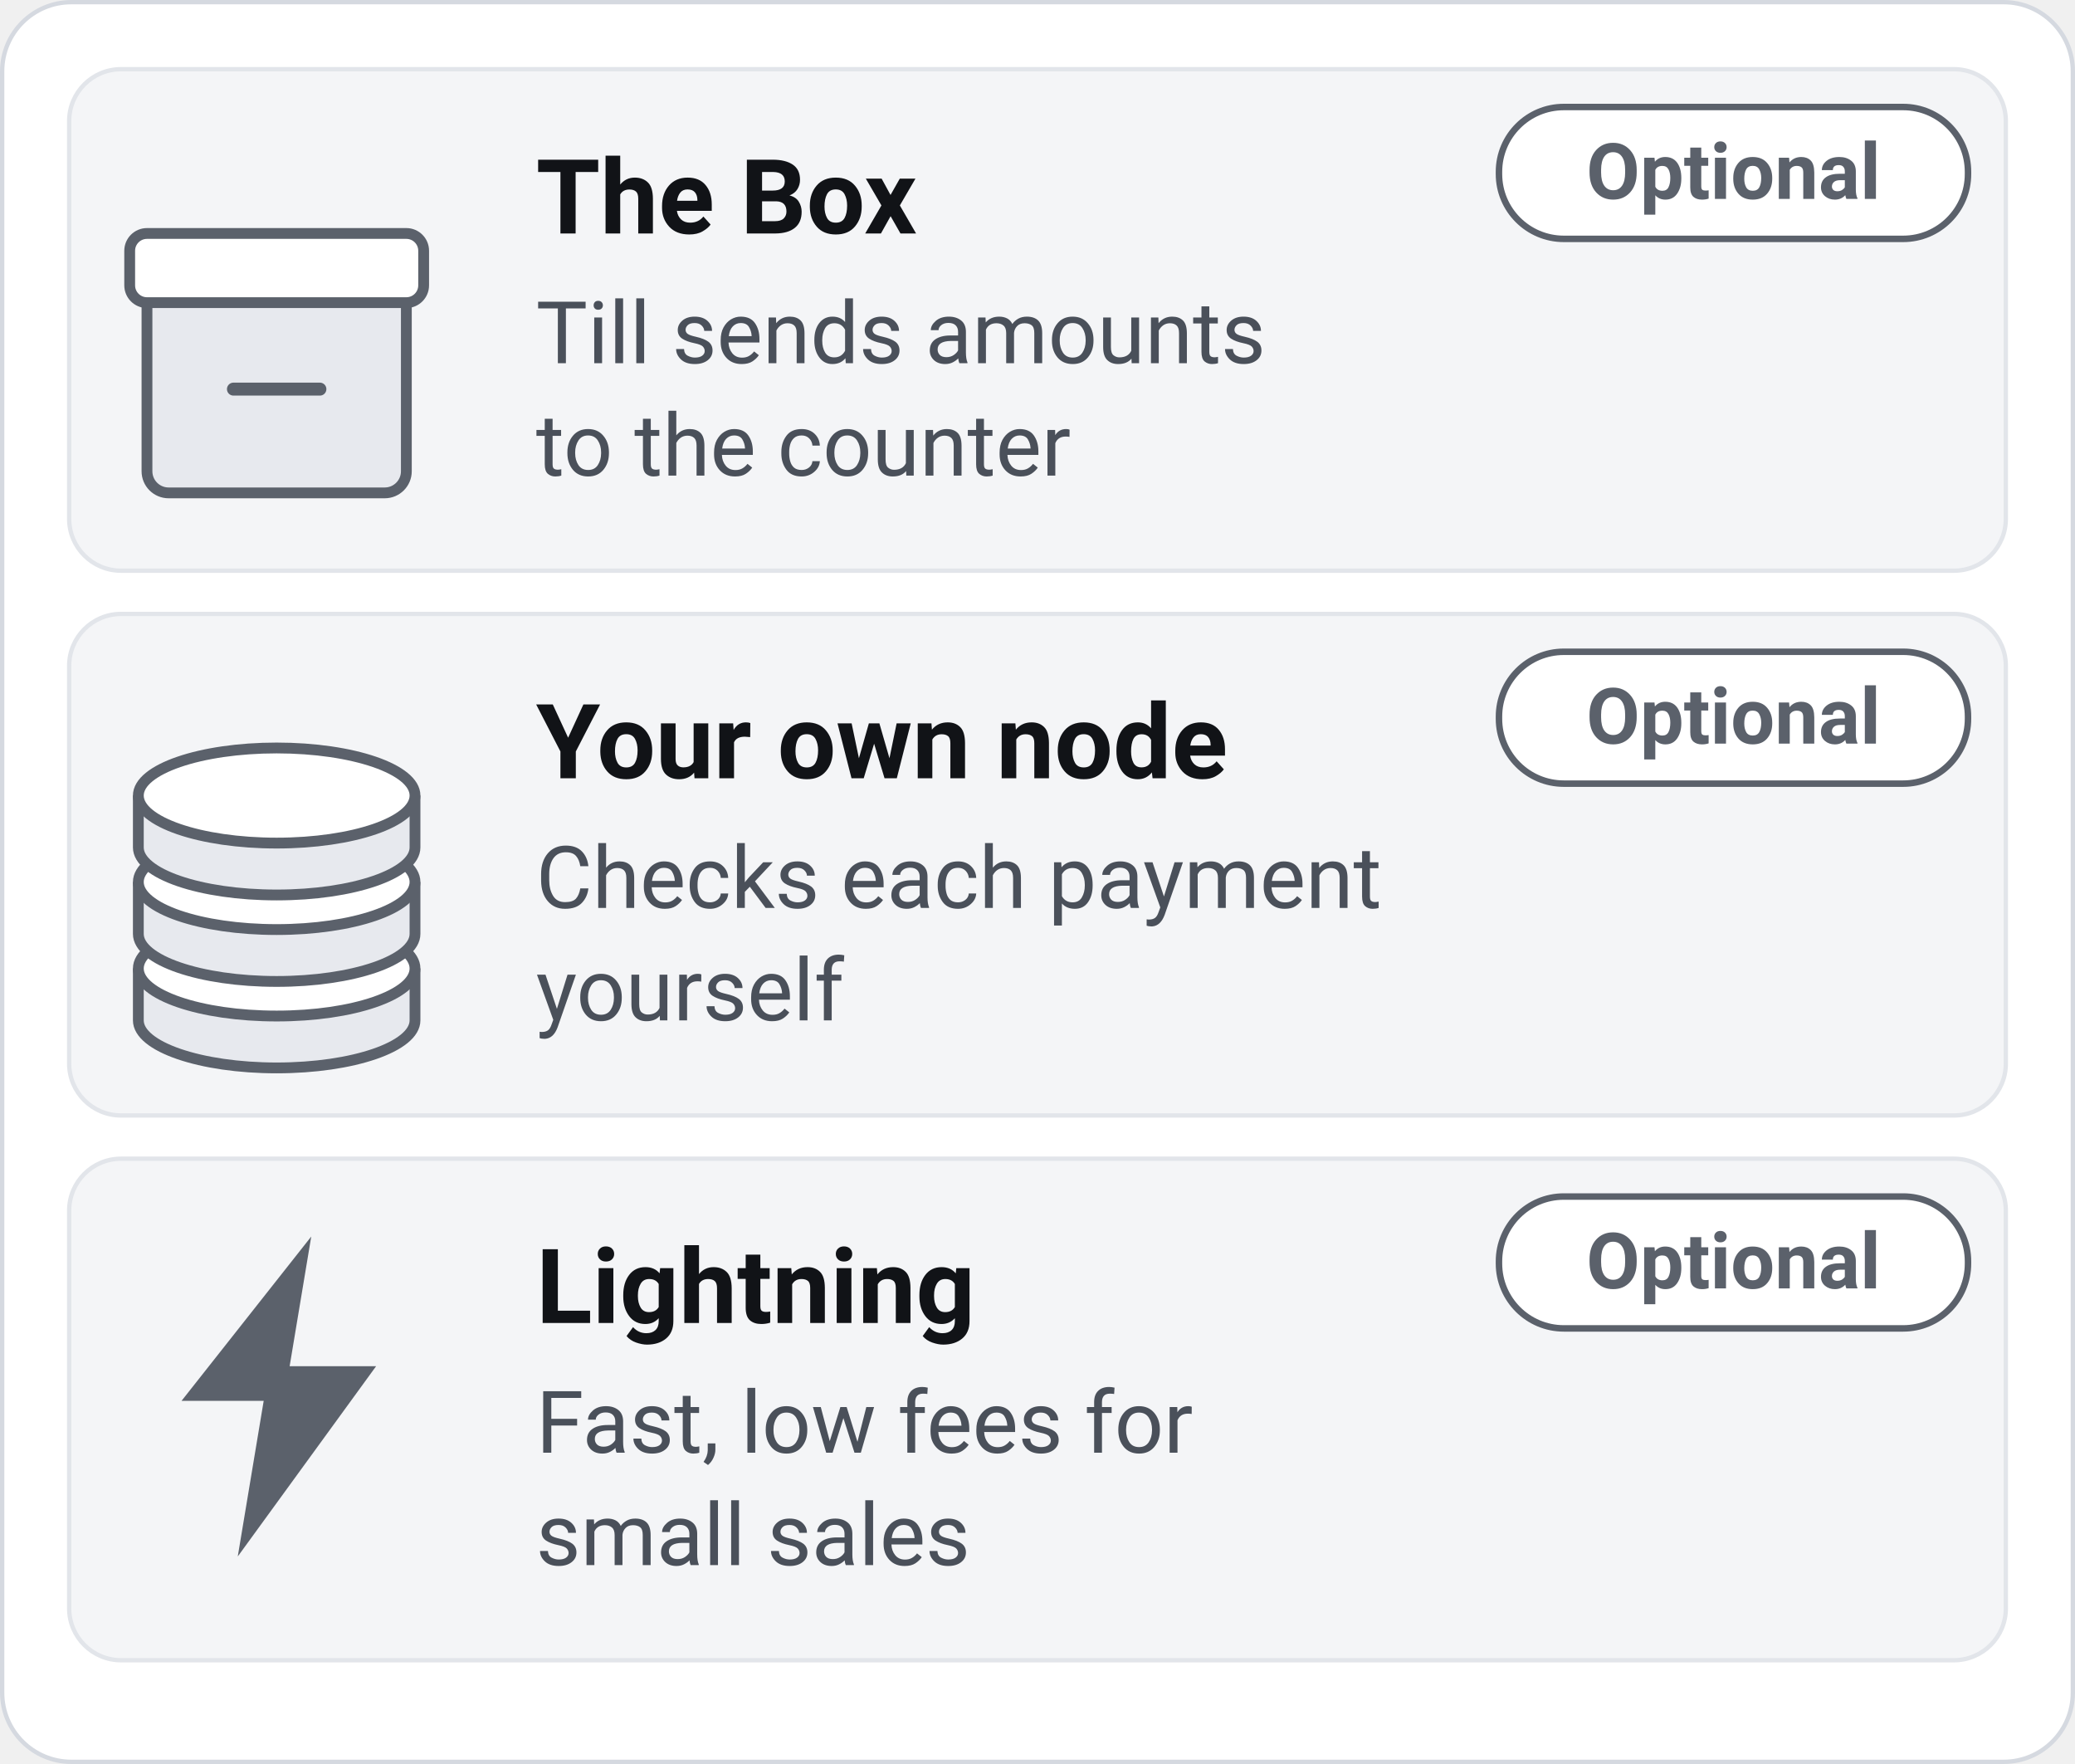
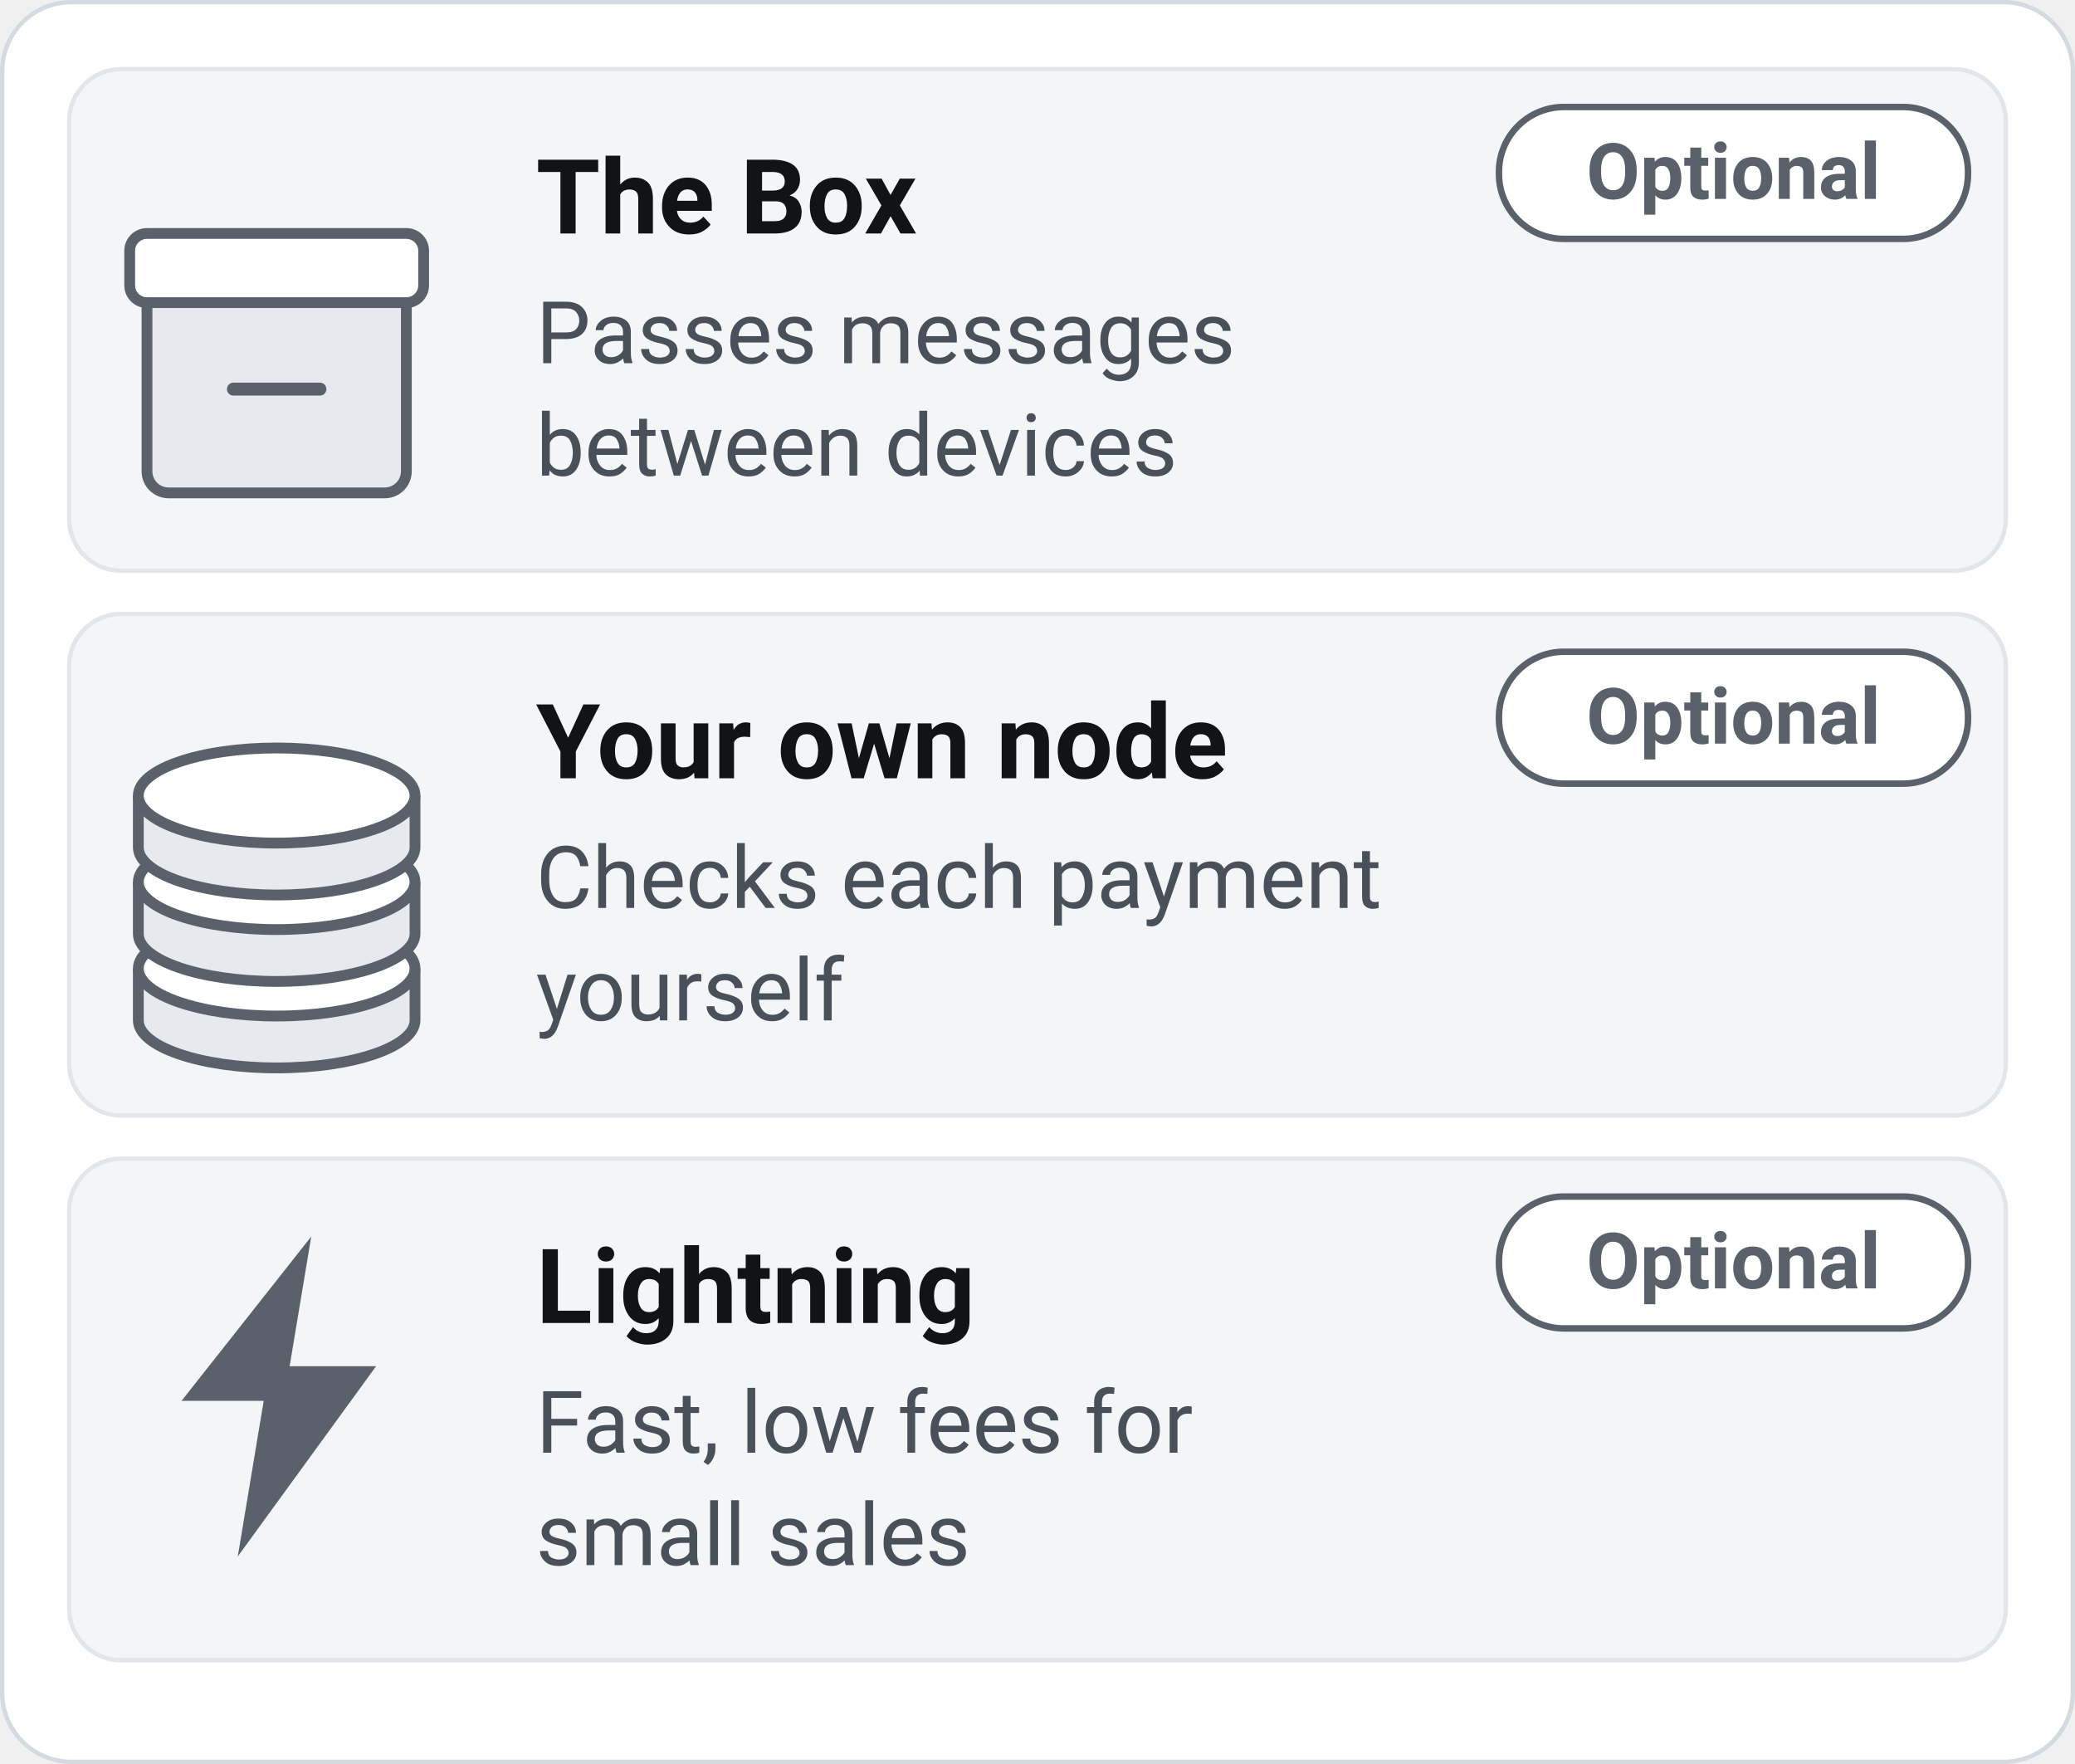
<svg xmlns="http://www.w3.org/2000/svg" viewBox="0 0 480 408" role="img" font-family="system-ui, -apple-system, 'Segoe UI', Roboto, sans-serif">
  <rect x="0.5" y="0.5" width="479" height="407" rx="16" fill="#FFFFFF" stroke="#D5D9E0" stroke-width="1" />
  <rect x="16" y="16" width="448" height="116" rx="12" fill="#F4F5F7" stroke="#E2E5EA" stroke-width="1" />
  <rect x="16" y="142" width="448" height="116" rx="12" fill="#F4F5F7" stroke="#E2E5EA" stroke-width="1" />
  <rect x="16" y="268" width="448" height="116" rx="12" fill="#F4F5F7" stroke="#E2E5EA" stroke-width="1" />
  <g transform="translate(64.0 74.0) scale(1.0)">
    <rect x="-30" y="-8" width="60" height="48" rx="5" fill="#E7E9EE" stroke="#5B616B" stroke-width="2.5" />
    <rect x="-34" y="-20" width="68" height="16" rx="4" fill="#FFFFFF" stroke="#5B616B" stroke-width="2.5" />
    <line x1="-10" y1="16" x2="10" y2="16" stroke="#5B616B" stroke-width="3" stroke-linecap="round" />
  </g>
  <path d="M 32 224 v 12 a 32 11 0 0 0 64 0 v -12" fill="#E7E9EE" stroke="#5B616B" stroke-width="2.5" />
  <ellipse cx="64" cy="224" rx="32" ry="11" fill="#FFFFFF" stroke="#5B616B" stroke-width="2.5" />
  <path d="M 32 204 v 12 a 32 11 0 0 0 64 0 v -12" fill="#E7E9EE" stroke="#5B616B" stroke-width="2.5" />
  <ellipse cx="64" cy="204" rx="32" ry="11" fill="#FFFFFF" stroke="#5B616B" stroke-width="2.5" />
  <path d="M 32 184 v 12 a 32 11 0 0 0 64 0 v -12" fill="#E7E9EE" stroke="#5B616B" stroke-width="2.5" />
  <ellipse cx="64" cy="184" rx="32" ry="11" fill="#FFFFFF" stroke="#5B616B" stroke-width="2.5" />
  <polygon points="72,286 42,324 61,324 55,360 87,316 67,316" fill="#5B616B" />
  <text x="124" y="54" font-size="24" font-weight="bold" text-anchor="start" fill="#111317">The Box</text>
-   <text x="124" y="84" font-size="20" font-weight="normal" text-anchor="start" fill="#4A505A">Till sends amounts</text>
-   <text x="124" y="110" font-size="20" font-weight="normal" text-anchor="start" fill="#4A505A">to the counter</text>
+   <text x="124" y="84" font-size="20" font-weight="normal" text-anchor="start" fill="#4A505A">Passes messages</text>
+   <text x="124" y="110" font-size="20" font-weight="normal" text-anchor="start" fill="#4A505A">between devices</text>
  <text x="124" y="180" font-size="24" font-weight="bold" text-anchor="start" fill="#111317">Your own node</text>
  <text x="124" y="210" font-size="20" font-weight="normal" text-anchor="start" fill="#4A505A">Checks each payment</text>
  <text x="124" y="236" font-size="20" font-weight="normal" text-anchor="start" fill="#4A505A">yourself</text>
  <text x="124" y="306" font-size="24" font-weight="bold" text-anchor="start" fill="#111317">Lightning</text>
  <text x="124" y="336" font-size="20" font-weight="normal" text-anchor="start" fill="#4A505A">Fast, low fees for</text>
  <text x="124" y="362" font-size="20" font-weight="normal" text-anchor="start" fill="#4A505A">small sales</text>
  <rect x="346.75" y="24.75" width="108.5" height="30.5" rx="15" fill="#FFFFFF" stroke="#5B616B" stroke-width="1.5" />
  <text x="401" y="46" font-size="18" font-weight="bold" text-anchor="middle" fill="#5B616B">Optional</text>
  <rect x="346.75" y="150.75" width="108.5" height="30.5" rx="15" fill="#FFFFFF" stroke="#5B616B" stroke-width="1.5" />
  <text x="401" y="172" font-size="18" font-weight="bold" text-anchor="middle" fill="#5B616B">Optional</text>
  <rect x="346.75" y="276.75" width="108.5" height="30.5" rx="15" fill="#FFFFFF" stroke="#5B616B" stroke-width="1.5" />
  <text x="401" y="298" font-size="18" font-weight="bold" text-anchor="middle" fill="#5B616B">Optional</text>
</svg>
